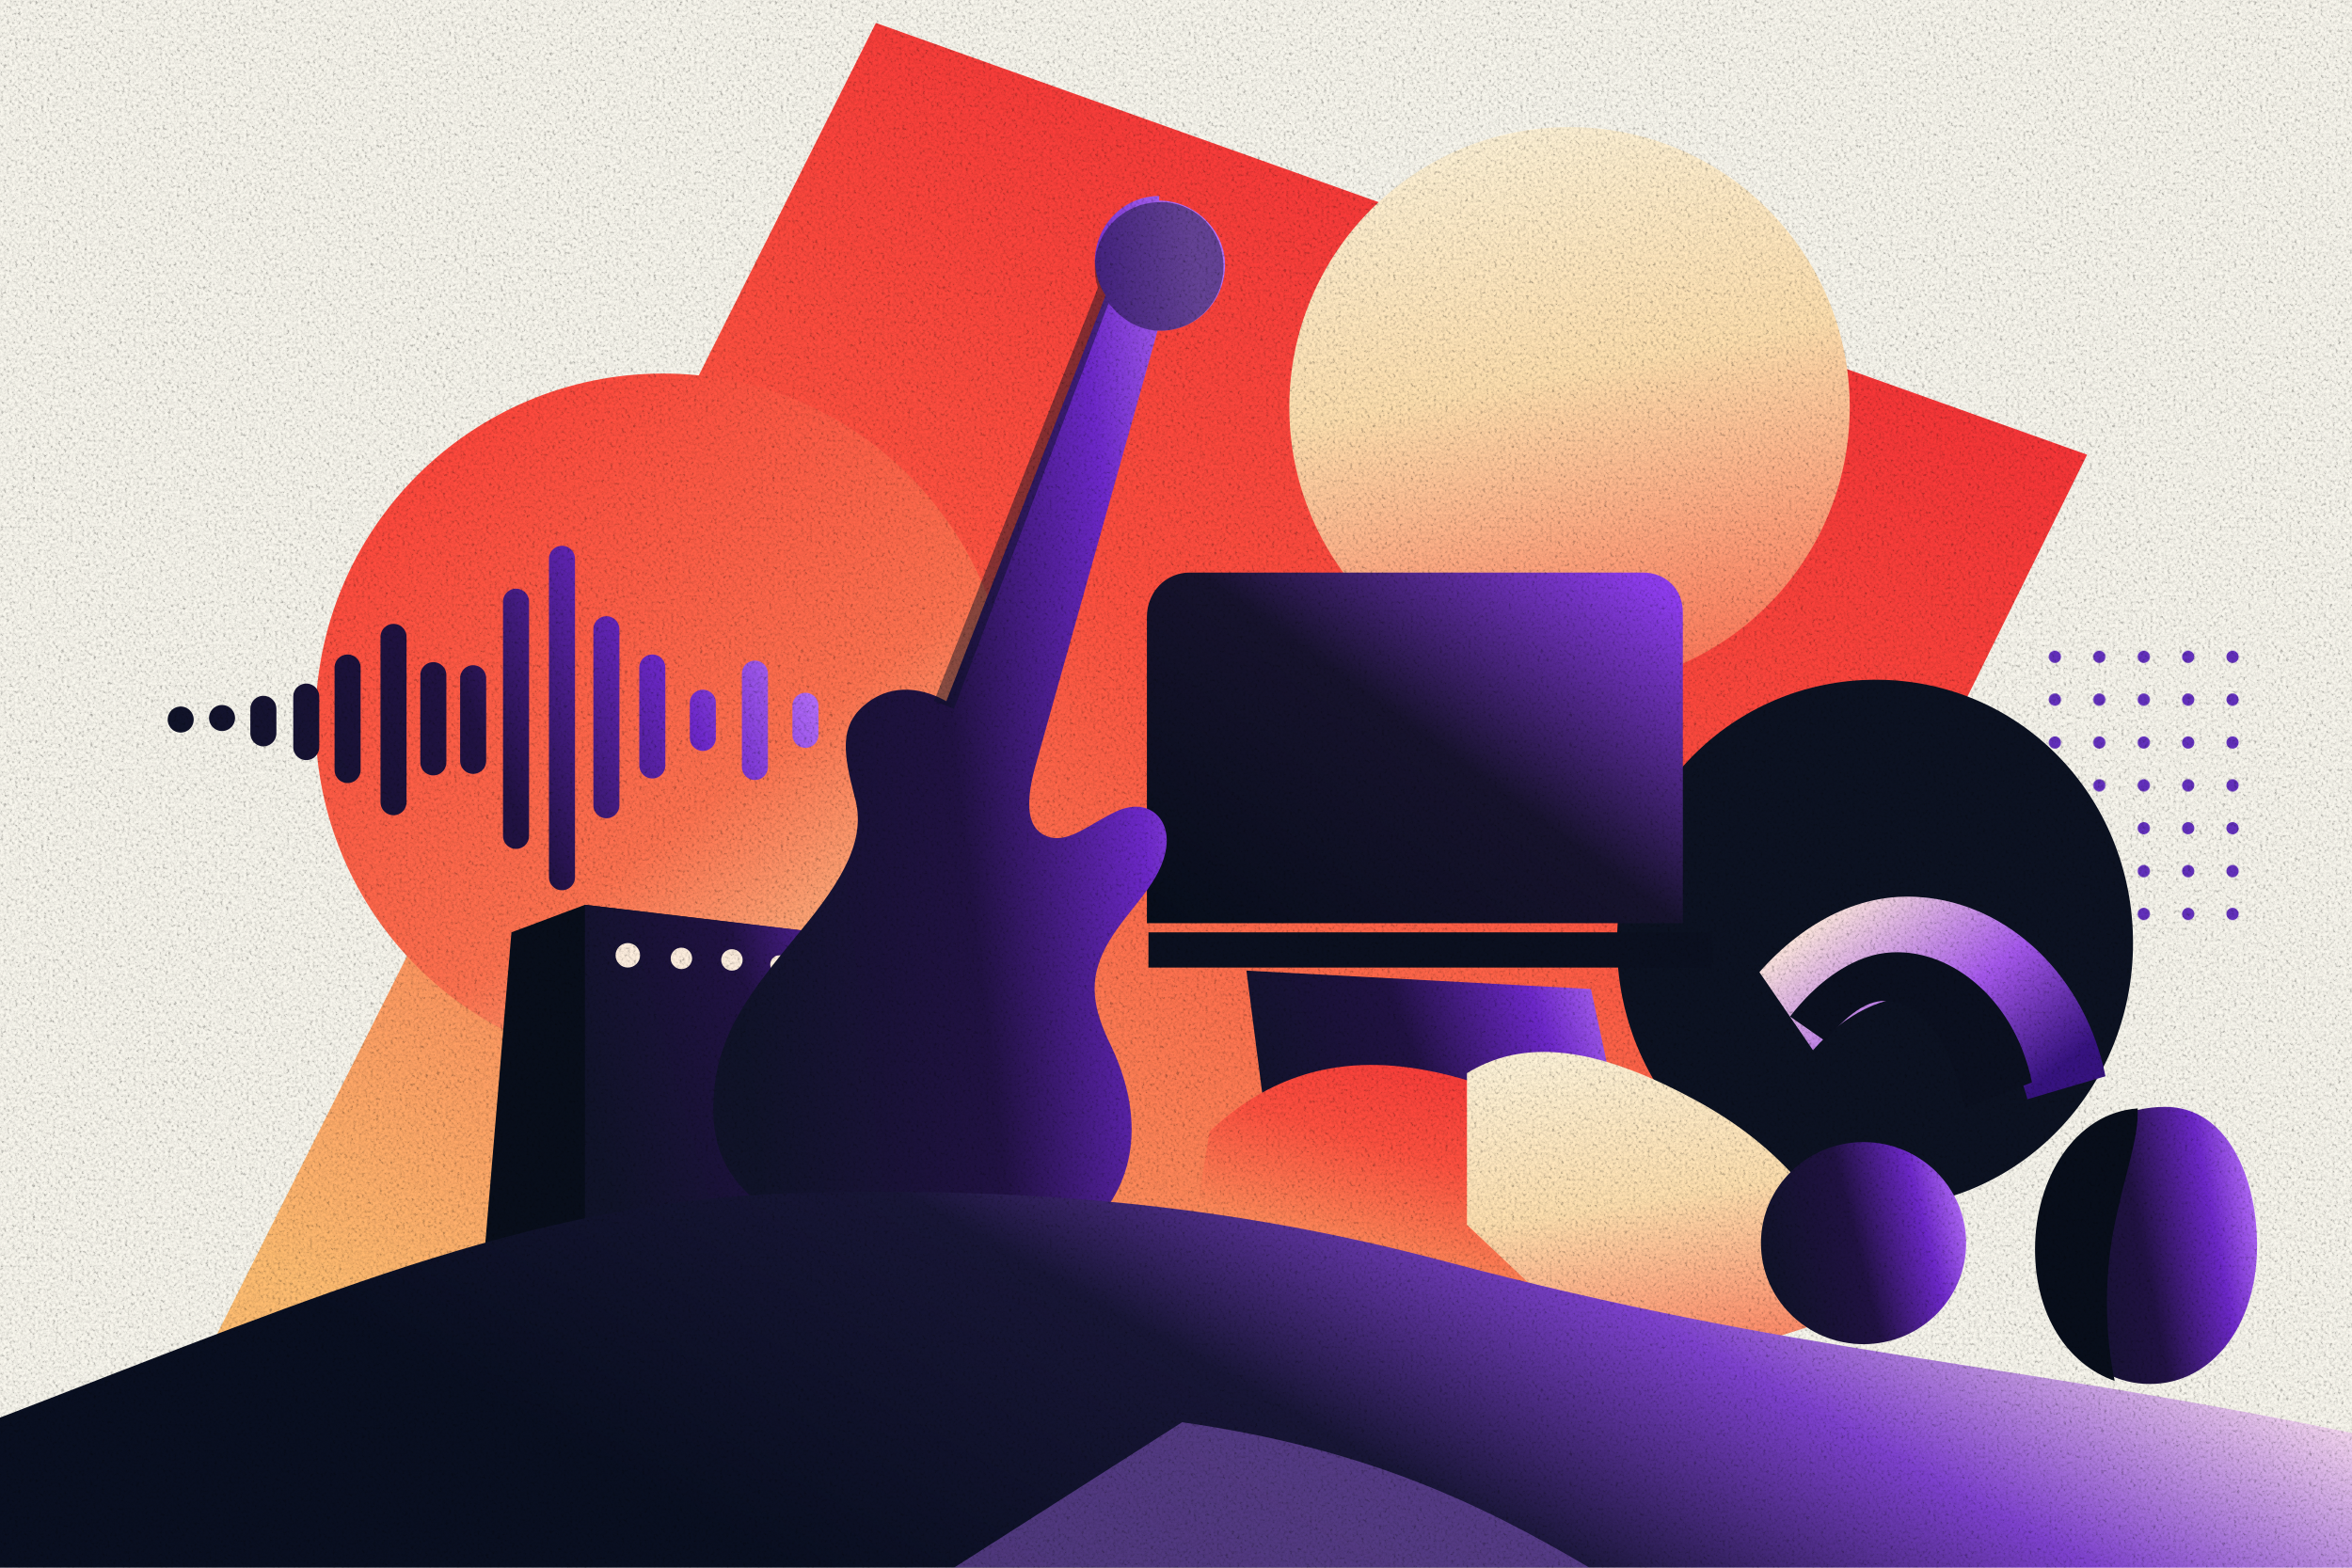
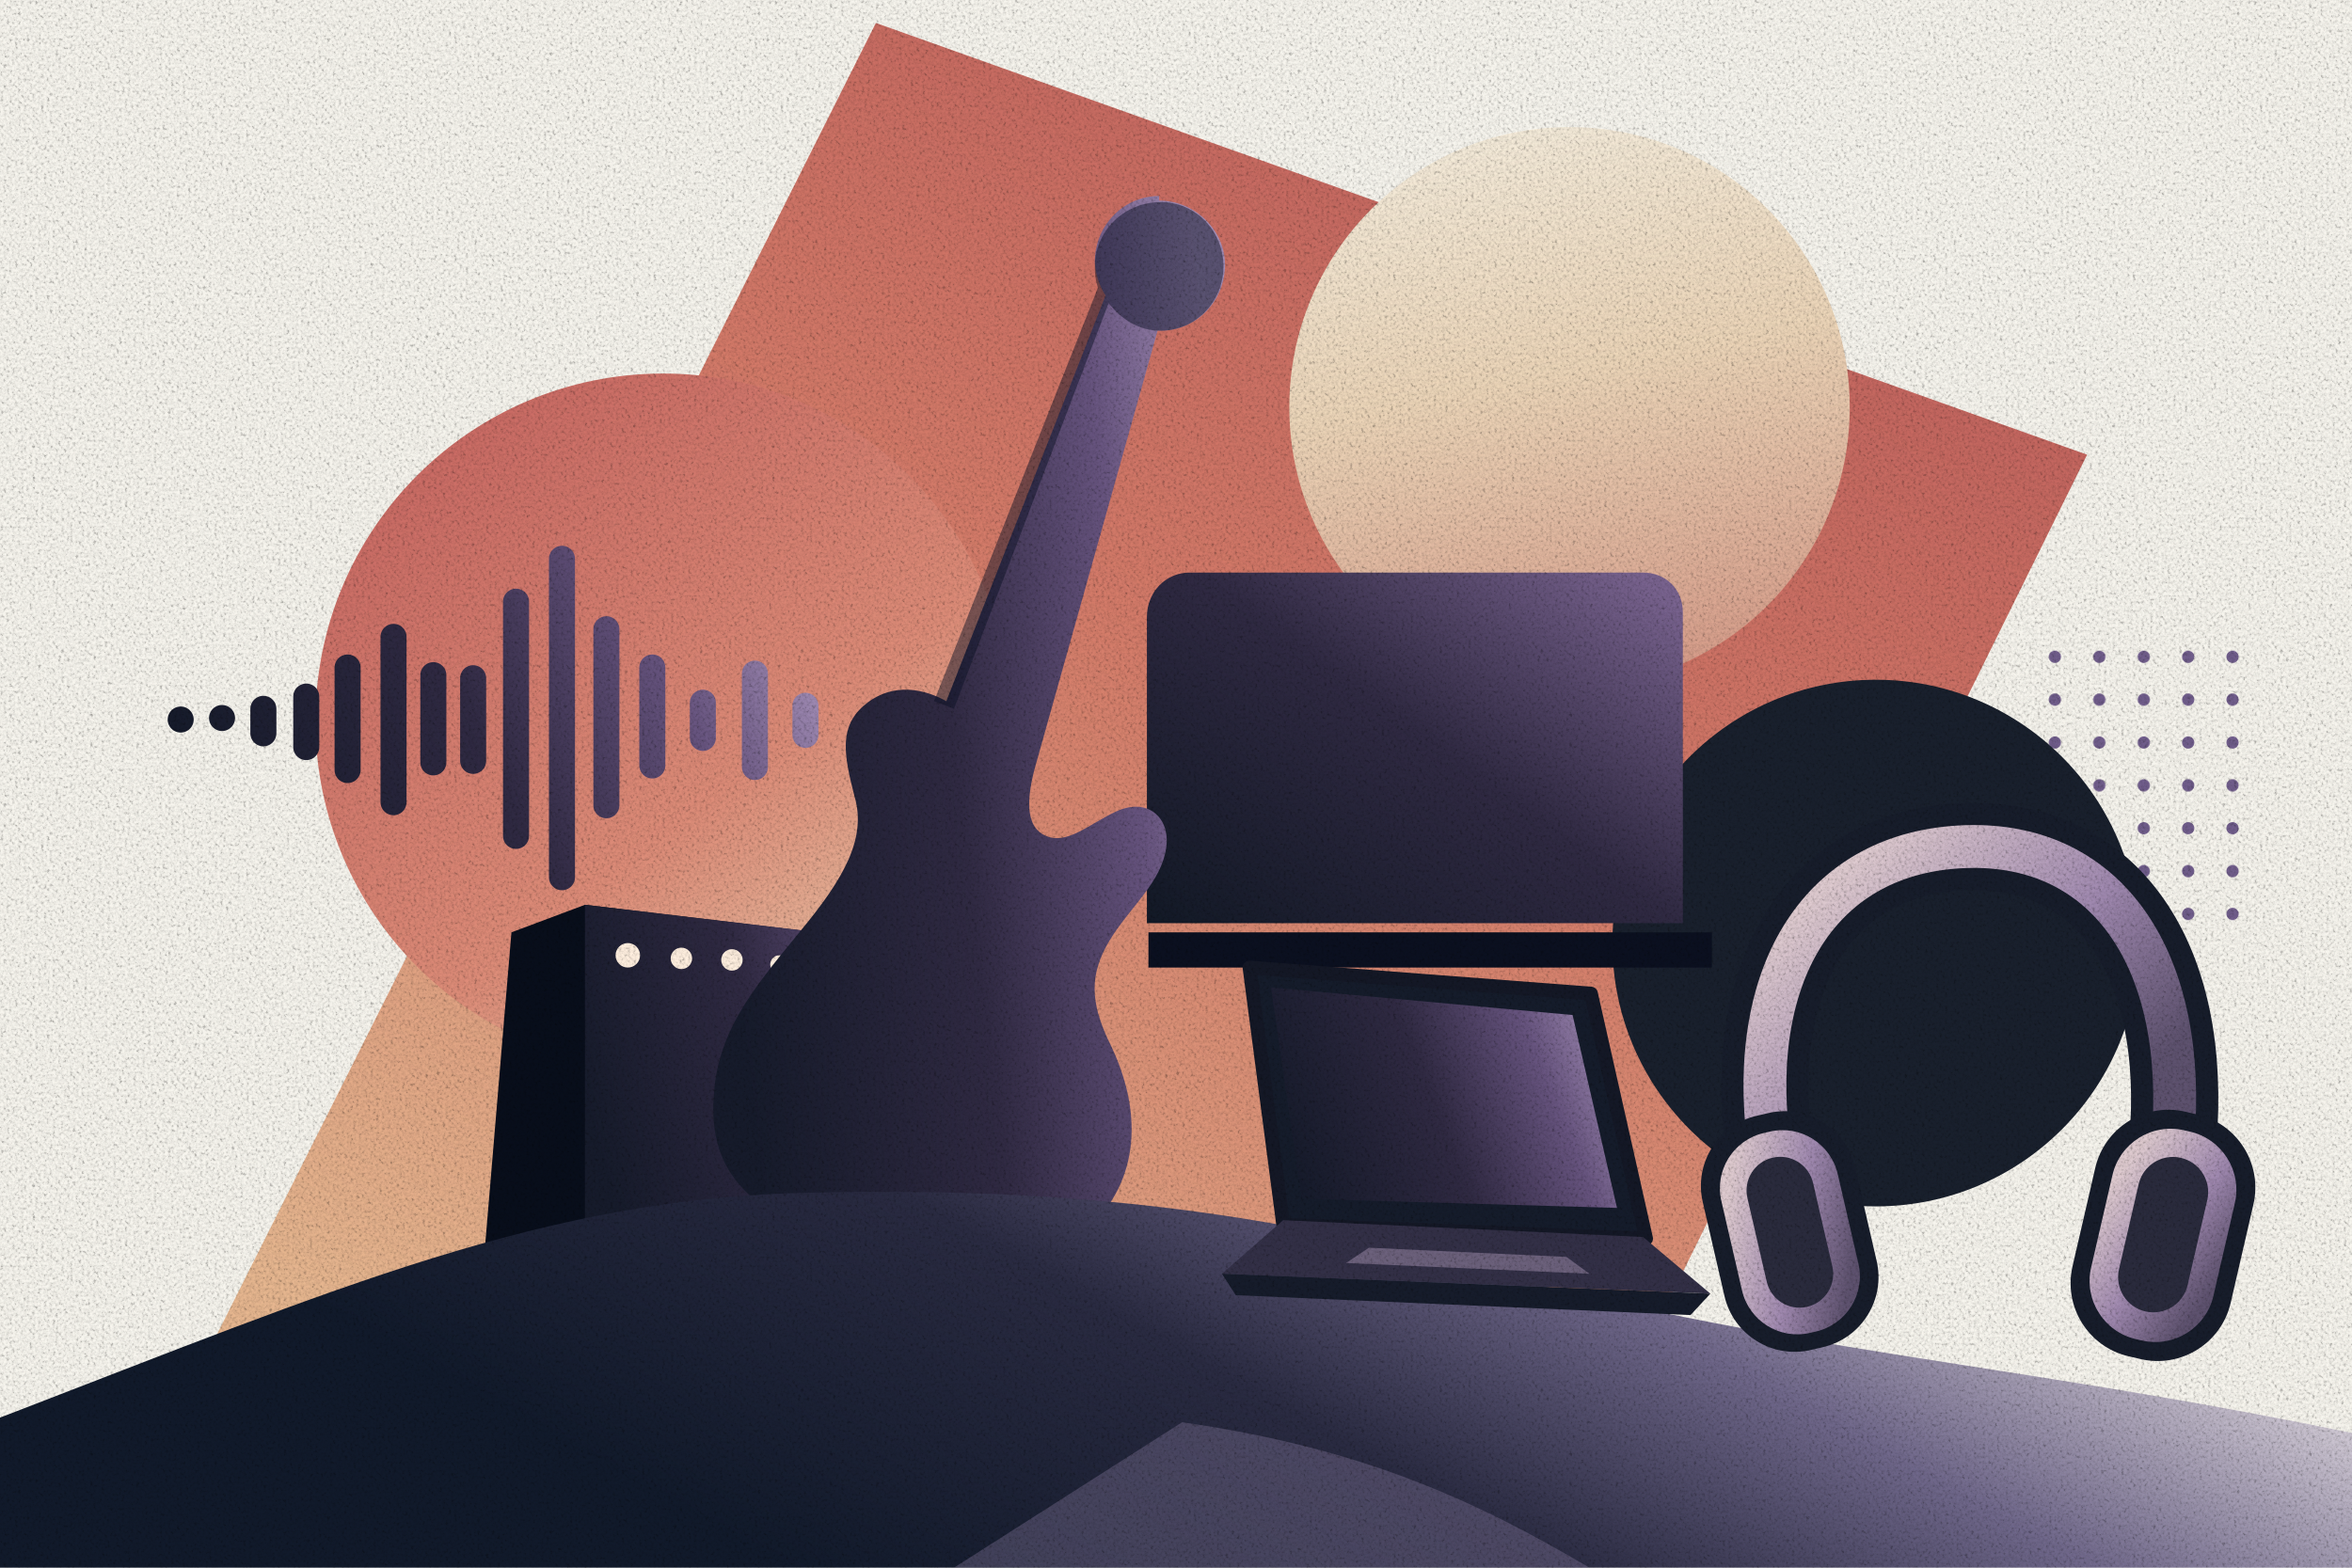
<svg xmlns="http://www.w3.org/2000/svg" viewBox="0 0 1536 1024" role="img" aria-label="Abstract music and technology collage">
  <defs>
    <linearGradient id="hot" x1=".85" y1="0" x2=".1" y2="1" objectBoundingBox="true">
-       <stop stop-color="#f52934" />
-       <stop offset=".46" stop-color="#ff5140" />
-       <stop offset="1" stop-color="#ffbd71" />
+       <stop stop-color="#bd5d5b" />
+       <stop offset=".46" stop-color="#d47b69" />
+       <stop offset="1" stop-color="#e6b68f" />
    </linearGradient>
    <linearGradient id="orb" x1=".14" y1=".08" x2=".82" y2=".95" objectBoundingBox="true">
-       <stop stop-color="#ff443b" />
-       <stop offset=".62" stop-color="#ff7350" />
-       <stop offset="1" stop-color="#ffcf95" />
+       <stop stop-color="#c96963" />
+       <stop offset=".62" stop-color="#dd8c78" />
+       <stop offset="1" stop-color="#ebc7a8" />
    </linearGradient>
    <linearGradient id="sun" x1=".35" y1="0" x2=".55" y2="1" objectBoundingBox="true">
-       <stop stop-color="#fff3d7" />
-       <stop offset=".45" stop-color="#ffe0af" />
-       <stop offset="1" stop-color="#ff795a" />
+       <stop stop-color="#f5ecdb" />
+       <stop offset=".45" stop-color="#ecd5b8" />
+       <stop offset="1" stop-color="#d69c89" />
    </linearGradient>
    <linearGradient id="ink" x1="0" y1="1" x2="1" y2=".1" objectBoundingBox="true">
-       <stop stop-color="#070e1b" />
-       <stop offset=".55" stop-color="#17132e" />
-       <stop offset="1" stop-color="#8f3df0" />
+       <stop stop-color="#121926" />
+       <stop offset=".55" stop-color="#302a43" />
+       <stop offset="1" stop-color="#79638f" />
    </linearGradient>
    <linearGradient id="purple" x1="0" y1=".55" x2="1" y2=".3" objectBoundingBox="true">
-       <stop stop-color="#101329" />
-       <stop offset=".45" stop-color="#211244" />
-       <stop offset=".78" stop-color="#6e28cc" />
-       <stop offset="1" stop-color="#b972ff" />
+       <stop stop-color="#161b2b" />
+       <stop offset=".45" stop-color="#302a43" />
+       <stop offset=".78" stop-color="#67547f" />
+       <stop offset="1" stop-color="#a28db6" />
    </linearGradient>
    <linearGradient id="ground" x1=".18" y1=".45" x2=".89" y2=".25" objectBoundingBox="true">
-       <stop stop-color="#090f21" />
-       <stop offset=".43" stop-color="#181637" />
-       <stop offset=".72" stop-color="#7f42d1" />
-       <stop offset="1" stop-color="#f7d9f1" />
+       <stop stop-color="#111a2b" />
+       <stop offset=".43" stop-color="#2a2b42" />
+       <stop offset=".72" stop-color="#70688b" />
+       <stop offset="1" stop-color="#d2cbd6" />
    </linearGradient>
    <linearGradient id="headphone" x1=".1" y1=".2" x2=".9" y2=".8" objectBoundingBox="true">
-       <stop stop-color="#ffe8df" />
-       <stop offset=".55" stop-color="#a759ef" />
-       <stop offset="1" stop-color="#371382" />
+       <stop stop-color="#dfcbd0" />
+       <stop offset=".55" stop-color="#a089b0" />
+       <stop offset="1" stop-color="#5e526f" />
    </linearGradient>
    <pattern id="dots" width="29" height="28" patternUnits="userSpaceOnUse">
-       <circle cx="8" cy="9" r="4" fill="#6330be" />
+       <circle cx="8" cy="9" r="4" fill="#705d8b" />
    </pattern>
    <filter id="grain" x="0" y="0" width="100%" height="100%">
      <feTurbulence type="fractalNoise" baseFrequency=".53" numOctaves="3" seed="8" stitchTiles="stitch" />
      <feColorMatrix type="saturate" values="0" />
      <feComponentTransfer>
        <feFuncR type="linear" slope="3" intercept="-1" />
        <feFuncG type="linear" slope="3" intercept="-1" />
        <feFuncB type="linear" slope="3" intercept="-1" />
        <feFuncA type="linear" slope=".35" />
      </feComponentTransfer>
    </filter>
    <clipPath id="art-clip">
      <rect width="1536" height="1024" />
    </clipPath>
  </defs>
  <g clip-path="url(#art-clip)">
-     <rect width="1536" height="1024" fill="#f9f7ee" />
+     <rect width="1536" height="1024" fill="#f7f5ee" />
    <path d="M572 15 1363 297 1092 845 140 875Z" fill="url(#hot)" />
    <circle cx="1025" cy="266" r="183" fill="url(#sun)" />
    <circle cx="433" cy="471" r="227" fill="url(#orb)" />
    <path d="M1320 420h147v190h-147z" fill="url(#dots)" />
    <g fill="none" stroke="url(#purple)" stroke-width="17" stroke-linecap="round">
      <path d="M118 470v0 M145 469v0 M172 463v16 M200 455v33 M227 436v67 M257 416v108 M283 441v57 M309 443v54 M337 393v153 M367 365v208 M396 411v115 M426 436v64 M459 459v23 M493 440v61 M526 461v19" />
    </g>
    <path d="M334 609 382 591 643 622 636 842 314 847Z" fill="#080e1b" />
    <path d="M382 591 645 622 636 822 382 798Z" fill="url(#purple)" />
    <g fill="#ffefdf">
      <circle cx="410" cy="624" r="8" />
      <circle cx="445" cy="626" r="7" />
      <circle cx="478" cy="627" r="7" />
      <circle cx="509" cy="630" r="6" />
    </g>
-     <path d="M1225 444c94 0 168 76 168 172s-75 173-168 173c-94 0-169-77-169-173s75-172 169-172Z" fill="#0c1222" />
-     <path d="M1149 635c30-34 67-52 105-49 58 4 108 52 121 117l-51 15c-10-40-38-66-70-67-24-1-49 11-70 35Z" fill="url(#headphone)" />
-     <path d="M1169 664c17-22 36-35 54-40 43-11 92 24 104 83l-44 17c-8-41-27-68-49-70-14-2-28 9-42 26Z" fill="#0b1020" />
+     <circle cx="1225" cy="616" r="172" fill="#19202d" />
    <path d="M777 374h296c15 0 26 11 26 26v203H749V403c0-16 12-29 28-29Z" fill="url(#ink)" />
    <path d="M750 609h368v23H750z" fill="#0b1020" />
-     <path d="M814 634 1039 646 1074 809 836 805Z" fill="url(#purple)" />
-     <path d="M780 807h336v62H766Z" fill="#0b1020" />
    <path d="M757 131c23 0 43 19 43 42 0 24-19 43-42 43h-2L676 501c-7 26-5 42 10 46 13 3 26-9 43-17 22-10 37 6 32 27-5 23-27 39-39 62-11 21-9 39 4 65 22 47 16 91-17 120-34 31-88 29-143 13-71-20-103-47-100-99 2-43 24-70 56-109 30-36 44-62 36-89-7-27-10-45 6-59 16-14 36-13 54-3l104-265a44 44 0 0 1-7-22c0-24 19-43 42-43Z" fill="url(#purple)" />
    <path d="M758 132c23 0 41 19 41 42 0 23-18 42-41 42-15 0-26-8-34-18l-101 265-13-5 107-270a43 43 0 0 1-2-14c0-23 19-42 43-42Z" fill="#0b1125" opacity=".48" />
-     <path d="M790 739c49-46 104-52 166-34 82 24 155 84 251 160H769Z" fill="url(#hot)" />
-     <path d="M958 701c42-26 93-13 150 18 55 30 88 70 116 134l-157 50-109-103Z" fill="url(#sun)" />
-     <ellipse cx="1217" cy="812" rx="67" ry="66" fill="url(#purple)" />
-     <path d="M1414 723c40 0 60 45 60 91 0 51-29 90-70 90s-70-39-70-90c0-48 31-91 80-91Z" fill="url(#purple)" />
-     <path d="M1396 724c-41 3-67 46-67 92 0 43 21 75 52 86-6-29-7-64-1-97 7-37 17-61 16-81Z" fill="#080e1b" />
    <path d="M0 926c221-85 356-144 531-147 140-3 270 7 413 45 230 61 359 64 592 112v88H0Z" fill="url(#ground)" />
-     <path d="M772 929c119 17 193 52 266 95H623Z" fill="#a068e7" opacity=".45" />
+     <path d="M772 929c119 17 193 52 266 95H623Z" fill="#9080a5" opacity=".35" />
+     <path d="M816 632 1039 649 1075 809 838 800Z" fill="#151c2b" stroke="#141826" stroke-width="9" stroke-linejoin="round" />
+     <path d="M830 645 1027 663 1056 789 850 783Z" fill="url(#purple)" />
+     <path d="M838 797 1073 808 1117 845 798 832Z" fill="#333047" />
+     <path d="M798 832 1117 845 1104 859 807 846Z" fill="#161c2b" />
+     <path d="M894 815 1023 821 1038 832 879 825Z" fill="#9a89a8" opacity=".55" />
+     <path d="M1155 746c-14-111 34-190 129-193 93-3 145 75 135 193" fill="none" stroke="#171d2b" stroke-width="57" stroke-linecap="round" />
+     <path d="M1155 746c-14-111 34-190 129-193 93-3 145 75 135 193" fill="none" stroke="url(#headphone)" stroke-width="28" stroke-linecap="round" />
+     <g transform="rotate(-13 1168 801)">
+       <rect x="1117" y="726" width="102" height="157" rx="47" fill="#171d2b" />
+       <rect x="1129" y="738" width="78" height="134" rx="37" fill="url(#headphone)" />
+       <rect x="1146" y="755" width="44" height="100" rx="22" fill="#2a2b3d" />
+     </g>
+     <g transform="rotate(13 1413 805)">
+       <rect x="1360" y="725" width="106" height="164" rx="49" fill="#171d2b" />
+       <rect x="1372" y="737" width="82" height="140" rx="39" fill="url(#headphone)" />
+       <rect x="1390" y="755" width="46" height="103" rx="23" fill="#2a2b3d" />
+     </g>
    <rect width="1536" height="1024" filter="url(#grain)" style="mix-blend-mode:multiply" />
  </g>
</svg>
